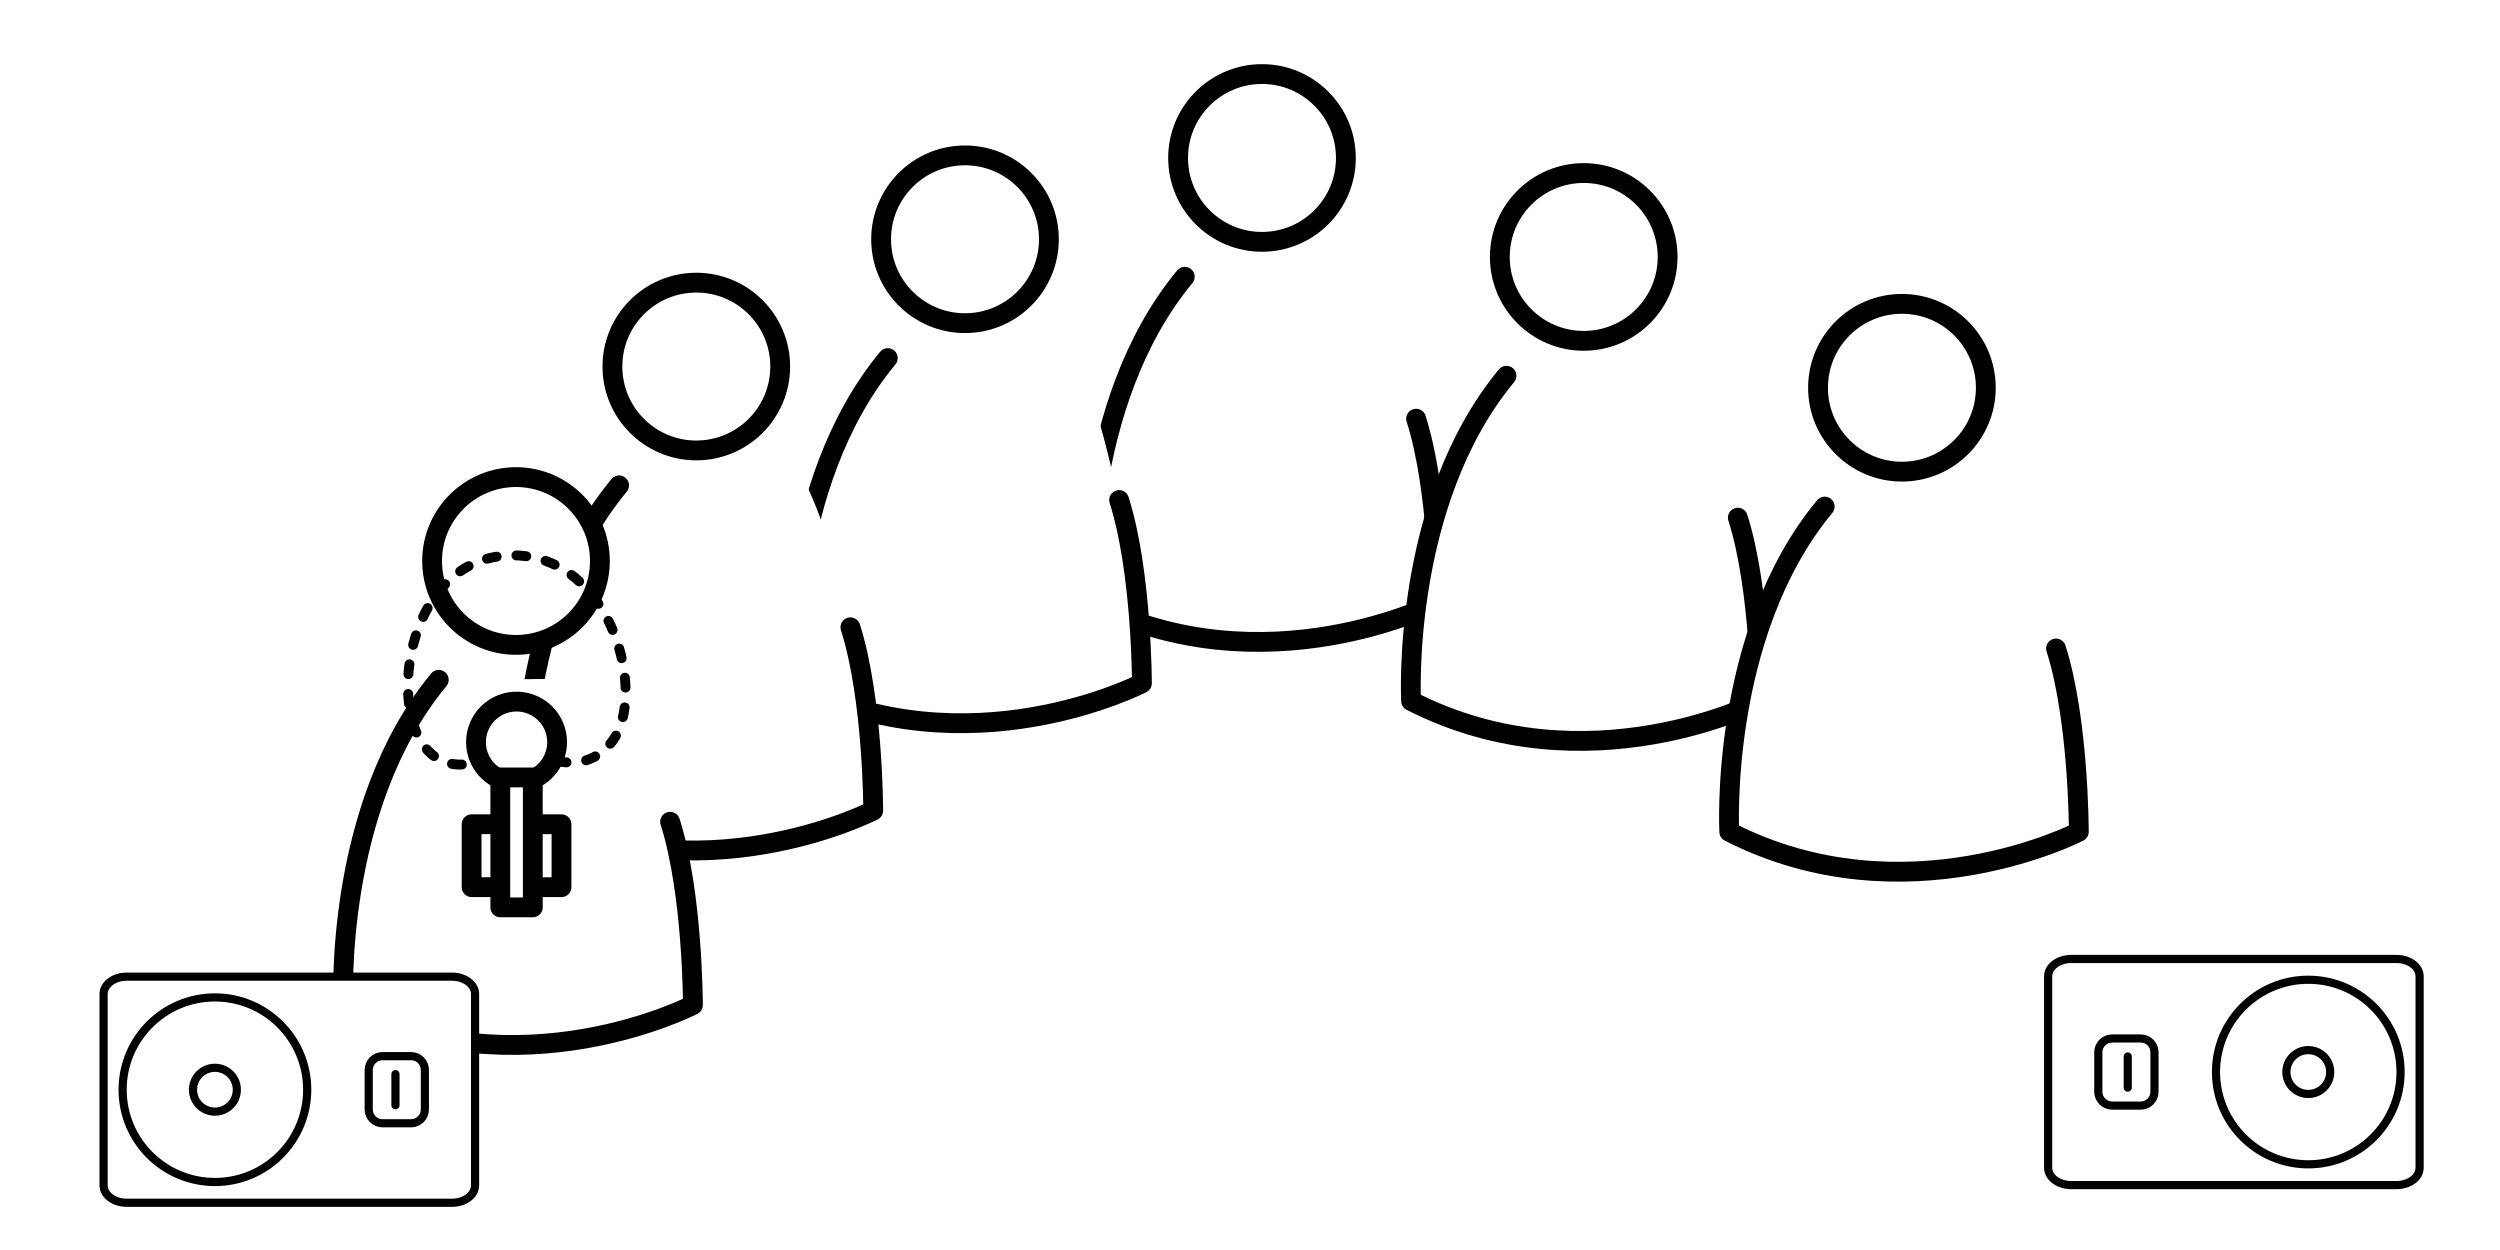
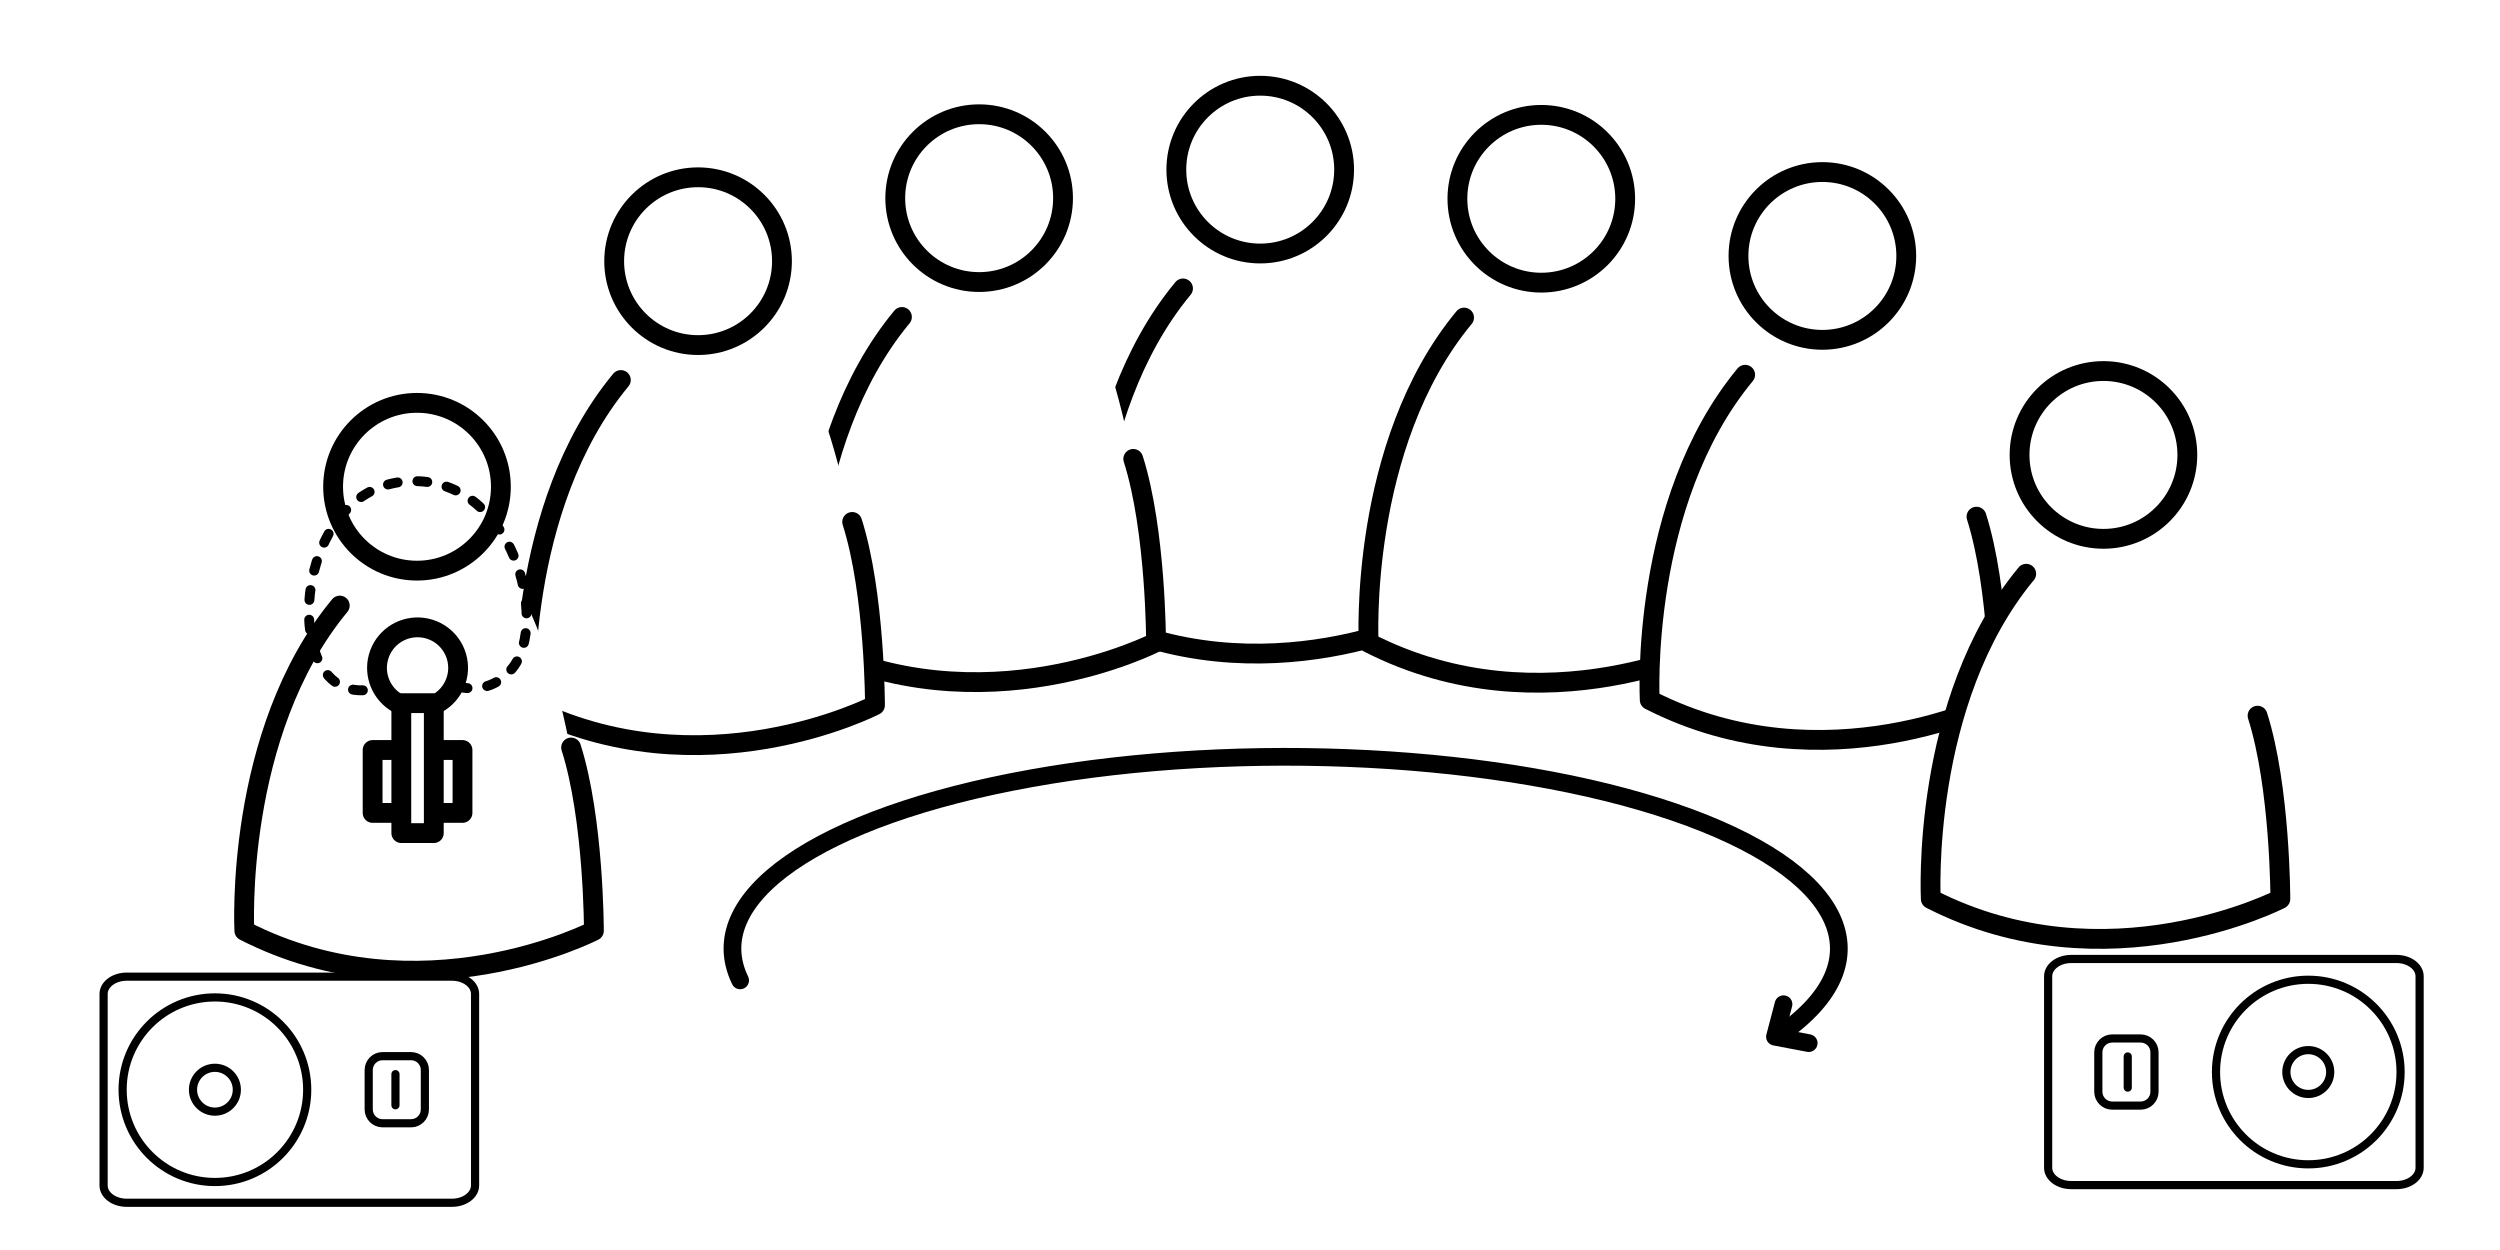
<svg xmlns="http://www.w3.org/2000/svg" width="1000" height="500" viewBox="0 0 1000 500" id="svg2" version="1.1">
  <defs id="defs4">
    <marker orient="auto" refY="0.0" refX="0.0" id="DotS" style="overflow:visible">
      <path id="path4300" d="M -2.5,-1.0 C -2.5,1.76 -4.74,4.0 -7.5,4.0 C -10.26,4.0 -12.5,1.76 -12.5,-1.0 C -12.5,-3.76 -10.26,-6.0 -7.5,-6.0 C -4.74,-6.0 -2.5,-3.76 -2.5,-1.0 z " style="fill-rule:evenodd;stroke:#000000;stroke-width:1pt;stroke-opacity:1;fill:#000000;fill-opacity:1" transform="scale(0.2) translate(7.4, 1)" />
    </marker>
    <marker orient="auto" refY="0.0" refX="0.0" id="DotM" style="overflow:visible">
      <path id="path4297" d="M -2.5,-1.0 C -2.5,1.76 -4.74,4.0 -7.5,4.0 C -10.26,4.0 -12.5,1.76 -12.5,-1.0 C -12.5,-3.76 -10.26,-6.0 -7.5,-6.0 C -4.74,-6.0 -2.5,-3.76 -2.5,-1.0 z " style="fill-rule:evenodd;stroke:#000000;stroke-width:1pt;stroke-opacity:1;fill:#000000;fill-opacity:1" transform="scale(0.4) translate(7.4, 1)" />
    </marker>
    <marker style="overflow:visible" id="marker4672" refX="0" refY="0" orient="auto">
      <path transform="matrix(-0.4,0,0,-0.4,-4,0)" style="fill:#000000;fill-opacity:1;fill-rule:evenodd;stroke:#000000;stroke-width:1pt;stroke-opacity:1" d="M 0,0 5,-5 -12.5,0 5,5 0,0 Z" id="path4674" />
    </marker>
    <marker style="overflow:visible" id="marker4958" refX="0" refY="0" orient="auto">
      <path transform="matrix(-0.4,0,0,-0.4,-4,0)" style="fill:#000000;fill-opacity:1;fill-rule:evenodd;stroke:#000000;stroke-width:1pt;stroke-opacity:1" d="M 0,0 5,-5 -12.5,0 5,5 0,0 Z" id="path4960" />
    </marker>
  </defs>
  <g id="layer1" transform="translate(0,-552.3621)">
-     <rect style="opacity:1;fill:#ffffff;fill-opacity:1;stroke:#8c8c8c;stroke-width:3.543;stroke-linecap:round;stroke-linejoin:round;stroke-miterlimit:4;stroke-dasharray:none;stroke-dashoffset:0;stroke-opacity:1" id="rect4374" width="1207.738" height="601.041" x="-59.397" y="513.547" />
-     <g id="g4344" transform="matrix(1.118562,0,0,1.118562,197.3911,478.107)">
+     <rect style="opacity:1;fill:#ffffff;fill-opacity:1;stroke:#8c8c8c;stroke-width:3.543;stroke-linecap:round;stroke-linejoin:round;stroke-miterlimit:4;stroke-dasharray:none;stroke-dashoffset:0;stroke-opacity:1" id="rect4374" width="1207.738" height="601.041" x="-100.409" y="502.233" />
+     <g id="g4344" transform="matrix(1.118562,0,0,1.118562,196.6839,482.7761)">
      <g style="fill:#ffffff" transform="translate(86.97413,213.5462)" id="g4346">
        <path style="fill:#ffffff;fill-rule:evenodd;stroke:none;stroke-width:7.087;stroke-linecap:round;stroke-linejoin:round;stroke-miterlimit:4;stroke-dasharray:none;stroke-opacity:1" d="m 160.235,-48.19 c -37.857,45.714 -34.126,116.299 -34.126,116.299 62.857,32.143 125,0 125,0 0,0 -4.596,-77.064 -24.062,-116.811" id="path4348" />
        <path id="path4350" d="m 160.235,-48.19 c -37.857,45.714 -34.126,116.299 -34.126,116.299 62.857,32.143 125,0 125,0 0,0 0,-39.941 -8.152,-65.546" style="fill:#ffffff;fill-rule:evenodd;stroke:#000000;stroke-width:7.087;stroke-linecap:round;stroke-linejoin:round;stroke-miterlimit:4;stroke-dasharray:none;stroke-opacity:1" />
      </g>
      <circle style="opacity:1;fill:#ffffff;fill-opacity:1;stroke:#000000;stroke-width:7.087;stroke-linecap:round;stroke-miterlimit:4;stroke-dasharray:none;stroke-dashoffset:0;stroke-opacity:1" id="circle4352" cx="274.822" cy="122.867" r="30" />
    </g>
-     <g transform="matrix(1.118562,0,0,1.118562,78.59713,510.6339)" id="g4334">
+     <g transform="matrix(1.118562,0,0,1.118562,84.25396,494.1903)" id="g4334">
      <g id="g4336" transform="translate(86.97413,213.5462)" style="fill:#ffffff">
        <path id="path4338" d="m 160.235,-48.19 c -37.857,45.714 -34.126,116.299 -34.126,116.299 62.857,32.143 125,0 125,0 0,0 -4.596,-77.064 -24.062,-116.811" style="fill:#ffffff;fill-rule:evenodd;stroke:none;stroke-width:7.087;stroke-linecap:round;stroke-linejoin:round;stroke-miterlimit:4;stroke-dasharray:none;stroke-opacity:1" />
        <path style="fill:#ffffff;fill-rule:evenodd;stroke:#000000;stroke-width:7.087;stroke-linecap:round;stroke-linejoin:round;stroke-miterlimit:4;stroke-dasharray:none;stroke-opacity:1" d="m 160.235,-48.19 c -37.857,45.714 -34.126,116.299 -34.126,116.299 62.857,32.143 125,0 125,0 0,0 0,-39.941 -8.152,-65.546" id="path4340" />
      </g>
      <circle r="30" cy="122.867" cx="274.822" id="circle4342" style="opacity:1;fill:#ffffff;fill-opacity:1;stroke:#000000;stroke-width:7.087;stroke-linecap:round;stroke-miterlimit:4;stroke-dasharray:none;stroke-dashoffset:0;stroke-opacity:1" />
    </g>
-     <g id="g4310" transform="matrix(1.118562,0,0,1.118562,-28.88311,561.5456)">
+     <g id="g4310" transform="matrix(1.118562,0,0,1.118562,-28.17603,519.4035)">
      <g style="fill:#ffffff" transform="translate(86.97413,213.5462)" id="g4312">
        <path style="fill:#ffffff;fill-rule:evenodd;stroke:none;stroke-width:7.087;stroke-linecap:round;stroke-linejoin:round;stroke-miterlimit:4;stroke-dasharray:none;stroke-opacity:1" d="m 160.235,-48.19 c -37.857,45.714 -34.126,116.299 -34.126,116.299 62.857,32.143 125,0 125,0 0,0 -4.596,-77.064 -24.062,-116.811" id="path4314" />
        <path id="path4316" d="m 160.235,-48.19 c -37.857,45.714 -34.126,116.299 -34.126,116.299 62.857,32.143 125,0 125,0 0,0 0,-39.941 -8.152,-65.546" style="fill:#ffffff;fill-rule:evenodd;stroke:#000000;stroke-width:7.087;stroke-linecap:round;stroke-linejoin:round;stroke-miterlimit:4;stroke-dasharray:none;stroke-opacity:1" />
      </g>
      <circle style="opacity:1;fill:#ffffff;fill-opacity:1;stroke:#000000;stroke-width:7.087;stroke-linecap:round;stroke-miterlimit:4;stroke-dasharray:none;stroke-dashoffset:0;stroke-opacity:1" id="circle4318" cx="274.822" cy="122.867" r="30" />
    </g>
    <g id="g4603" transform="matrix(1.118562,0,0,1.118562,-35.49982,-10.82269)">
      <g style="fill:#ffffff" transform="translate(86.97413,213.5462)" id="g4599">
        <path style="fill:#ffffff;fill-rule:evenodd;stroke:none;stroke-width:7.087;stroke-linecap:round;stroke-linejoin:round;stroke-miterlimit:4;stroke-dasharray:none;stroke-opacity:1" d="m 160.235,-48.19 c -37.857,45.714 -34.126,116.299 -34.126,116.299 62.857,32.143 125,0 125,0 0,0 -4.596,-77.064 -24.062,-116.811" id="path4590" />
        <path id="path4592" d="m 160.235,-48.19 c -37.857,45.714 -34.126,116.299 -34.126,116.299 62.857,32.143 125,0 125,0 0,0 0,-39.941 -8.152,-65.546" style="fill:#ffffff;fill-rule:evenodd;stroke:#000000;stroke-width:7.087;stroke-linecap:round;stroke-linejoin:round;stroke-miterlimit:4;stroke-dasharray:none;stroke-opacity:1" />
      </g>
      <circle style="opacity:1;fill:#ffffff;fill-opacity:1;stroke:#000000;stroke-width:7.087;stroke-linecap:round;stroke-miterlimit:4;stroke-dasharray:none;stroke-dashoffset:0;stroke-opacity:1" id="circle4197" cx="274.822" cy="122.867" r="30" />
      <g transform="translate(-200.5133,15)" id="g4241">
        <path id="path4253" d="m 475.277,172.519 c 0,0 -22.297,18.335 -33.84,0 -11.544,-18.335 -2.525,-66.67 32.83,-66.67 35.355,0 48.326,49.978 35.355,66.67 -12.97,16.693 -34.345,0 -34.345,0 z" style="fill:none;fill-rule:evenodd;stroke:#000000;stroke-width:3.543;stroke-linecap:round;stroke-linejoin:miter;stroke-miterlimit:0.9;stroke-dasharray:3.543, 7.087;stroke-dashoffset:0;stroke-opacity:1" />
        <g transform="translate(105,66.78571)" id="g4243">
          <rect style="opacity:1;fill:#ffffff;fill-opacity:1;stroke:#000000;stroke-width:7.087;stroke-linecap:round;stroke-linejoin:round;stroke-miterlimit:4;stroke-dasharray:none;stroke-dashoffset:0;stroke-opacity:1" id="rect4245" width="32.143" height="22.5" x="354.464" y="135.219" />
          <g id="g4247" transform="translate(-1.512097,0)">
            <path d="m 365.029,118.553 a 14.505,14.505 0 0 1 -6.955,-16.583 14.505,14.505 0 0 1 14.523,-10.604 14.505,14.505 0 0 1 13.678,11.674 14.505,14.505 0 0 1 -8.191,16.009" id="path4249" style="opacity:1;fill:#ffffff;fill-opacity:1;stroke:#000000;stroke-width:7.087;stroke-linecap:round;stroke-linejoin:round;stroke-miterlimit:4;stroke-dasharray:none;stroke-dashoffset:0;stroke-opacity:1" />
            <rect y="118.476" x="366.239" height="46.467" width="11.617" id="rect4251" style="opacity:1;fill:#ffffff;fill-opacity:1;stroke:#000000;stroke-width:7.087;stroke-linecap:round;stroke-linejoin:round;stroke-miterlimit:4;stroke-dasharray:none;stroke-dashoffset:0;stroke-opacity:1" />
          </g>
        </g>
      </g>
    </g>
    <g id="g4379" transform="matrix(2.041065,0,0,2.041065,-2275.938,-534.4789)">
      <path d="m 1037.816,325.533 a 11.063,11.063 0 0 1 3.247,7.834 11.063,11.063 0 0 1 -3.254,7.832" style="opacity:1;fill:none;fill-opacity:0.411;stroke:#000000;stroke-width:1.942;stroke-linecap:round;stroke-linejoin:round;stroke-miterlimit:4;stroke-dasharray:none;stroke-dashoffset:0;stroke-opacity:1" id="ellipse4327" />
      <path d="m 1045.238,318.283 a 21.438,21.438 0 0 1 0.172,29.983" id="circle4333" style="opacity:1;fill:none;fill-opacity:0.411;stroke:#000000;stroke-width:1.942;stroke-linecap:round;stroke-linejoin:round;stroke-miterlimit:4;stroke-dasharray:none;stroke-dashoffset:0;stroke-opacity:1" />
      <path d="m 1054.935,308.534 a 35.188,35.188 0 0 1 -0.097,49.752" style="opacity:1;fill:none;fill-opacity:0.411;stroke:#000000;stroke-width:1.942;stroke-linecap:round;stroke-linejoin:round;stroke-miterlimit:4;stroke-dasharray:none;stroke-dashoffset:0;stroke-opacity:1" id="circle4339" />
      <path d="m 1067.368,296.042 a 52.813,52.813 0 0 1 0.012,74.629" id="circle4345" style="opacity:1;fill:none;fill-opacity:0.411;stroke:#000000;stroke-width:1.942;stroke-linecap:round;stroke-linejoin:round;stroke-miterlimit:4;stroke-dasharray:none;stroke-dashoffset:0;stroke-opacity:1" />
    </g>
    <g id="g5183" transform="matrix(0.8660254,0.5,-0.5,0.8660254,223.9082,-417.286)">
      <path id="path4231" d="m 196.1,720.298 c 0,0 -44.654,36.721 -67.773,0 -23.119,-36.721 -5.058,-133.523 65.75,-133.523 70.808,0 96.784,100.092 70.808,133.523 -25.976,33.431 -68.785,0 -68.785,0 z" style="fill:none;fill-rule:evenodd;stroke:#000000;stroke-width:7.087;stroke-linecap:round;stroke-linejoin:miter;stroke-miterlimit:0.9;stroke-dasharray:7.087, 14.173;stroke-dashoffset:0;stroke-opacity:1" />
      <path d="m 182.561,745.971 a 29.049,29.049 0 0 1 -13.928,-33.212 29.049,29.049 0 0 1 29.086,-21.238 29.049,29.049 0 0 1 27.393,23.38 29.049,29.049 0 0 1 -16.404,32.061" id="path4201" style="opacity:1;fill:#ffffff;fill-opacity:1;stroke:#000000;stroke-width:10.63;stroke-linecap:round;stroke-linejoin:round;stroke-miterlimit:4;stroke-dasharray:none;stroke-dashoffset:0;stroke-opacity:1" />
      <rect y="745.818" x="184.985" height="93.062" width="23.265" id="rect4203" style="opacity:1;fill:#ffffff;fill-opacity:1;stroke:#000000;stroke-width:10.63;stroke-linecap:round;stroke-linejoin:round;stroke-miterlimit:4;stroke-dasharray:none;stroke-dashoffset:0;stroke-opacity:1" />
      <path id="path4227" d="m 196.576,838.462 0,56.215" style="fill:none;fill-rule:evenodd;stroke:#000000;stroke-width:7.087;stroke-linecap:butt;stroke-linejoin:miter;stroke-miterlimit:4;stroke-dasharray:none;stroke-opacity:1;marker-end:url(#DotS)" />
    </g>
    <g id="g4703" transform="matrix(3.035098,0,0,3.035098,1306.319,-1536.586)">
      <rect transform="matrix(0,-1,1,0,0,0)" rx="2.281" ry="3.041" y="-160.477" x="-844.448" height="48.956" width="29.799" id="rect5423" style="opacity:1;fill:#ffffff;fill-opacity:1;stroke:#000000;stroke-width:1.077;stroke-linecap:round;stroke-linejoin:round;stroke-miterlimit:4;stroke-dasharray:none;stroke-dashoffset:0;stroke-opacity:1" />
      <circle transform="matrix(0,-1,1,0,0,0)" r="12.163" cy="-126.192" cx="-829.549" id="path5425" style="opacity:1;fill:#ffffff;fill-opacity:1;stroke:#000000;stroke-width:1.077;stroke-linecap:round;stroke-linejoin:round;stroke-miterlimit:4;stroke-dasharray:none;stroke-dashoffset:0;stroke-opacity:1" />
      <circle transform="matrix(0,-1,1,0,0,0)" r="2.889" cy="-126.192" cx="-829.549" id="path5427" style="opacity:1;fill:#ffffff;fill-opacity:1;stroke:#000000;stroke-width:1.077;stroke-linecap:round;stroke-linejoin:round;stroke-miterlimit:4;stroke-dasharray:none;stroke-dashoffset:0;stroke-opacity:1" />
      <rect transform="matrix(0,-1,1,0,0,0)" ry="1.824" y="-153.863" x="-833.972" height="7.402" width="8.846" id="rect5429" style="opacity:1;fill:#ffffff;fill-opacity:1;stroke:#000000;stroke-width:1.077;stroke-linecap:round;stroke-linejoin:round;stroke-miterlimit:4;stroke-dasharray:none;stroke-dashoffset:0;stroke-opacity:1" />
      <path id="path5431" d="m -149.986,831.601 0,-4.105" style="fill:none;fill-rule:evenodd;stroke:#000000;stroke-width:1.077;stroke-linecap:round;stroke-linejoin:miter;stroke-miterlimit:4;stroke-dasharray:none;stroke-opacity:1" />
    </g>
-     <g transform="matrix(1.118562,0,0,1.118562,-101.008,639.3274)" id="g5220">
+     <g transform="matrix(1.118562,0,0,1.118562,-140.606,609.6289)" id="g5220">
      <g id="g5222" transform="translate(86.97413,213.5462)" style="fill:#ffffff">
        <path id="path5224" d="m 160.235,-48.19 c -37.857,45.714 -34.126,116.299 -34.126,116.299 62.857,32.143 125,0 125,0 0,0 -4.596,-77.064 -24.062,-116.811" style="fill:#ffffff;fill-rule:evenodd;stroke:none;stroke-width:7.087;stroke-linecap:round;stroke-linejoin:round;stroke-miterlimit:4;stroke-dasharray:none;stroke-opacity:1" />
        <path style="fill:#ffffff;fill-rule:evenodd;stroke:#000000;stroke-width:7.087;stroke-linecap:round;stroke-linejoin:round;stroke-miterlimit:4;stroke-dasharray:none;stroke-opacity:1" d="m 160.235,-48.19 c -37.857,45.714 -34.126,116.299 -34.126,116.299 62.857,32.143 125,0 125,0 0,0 0,-39.941 -8.152,-65.546" id="path5226" />
      </g>
      <circle r="30" cy="122.867" cx="274.822" id="circle5228" style="opacity:1;fill:#ffffff;fill-opacity:1;stroke:#000000;stroke-width:7.087;stroke-linecap:round;stroke-miterlimit:4;stroke-dasharray:none;stroke-dashoffset:0;stroke-opacity:1" />
      <g id="g5230" transform="translate(-200.5133,15)">
        <path style="fill:none;fill-rule:evenodd;stroke:#000000;stroke-width:3.543;stroke-linecap:round;stroke-linejoin:miter;stroke-miterlimit:0.9;stroke-dasharray:3.543, 7.087;stroke-dashoffset:0;stroke-opacity:1" d="m 475.277,172.519 c 0,0 -22.297,18.335 -33.84,0 -11.544,-18.335 -2.525,-66.67 32.83,-66.67 35.355,0 48.326,49.978 35.355,66.67 -12.97,16.693 -34.345,0 -34.345,0 z" id="path5232" />
        <g id="g5234" transform="translate(105,66.78571)">
          <rect y="135.219" x="354.464" height="22.5" width="32.143" id="rect5236" style="opacity:1;fill:#ffffff;fill-opacity:1;stroke:#000000;stroke-width:7.087;stroke-linecap:round;stroke-linejoin:round;stroke-miterlimit:4;stroke-dasharray:none;stroke-dashoffset:0;stroke-opacity:1" />
          <g transform="translate(-1.512097,0)" id="g5238">
            <path style="opacity:1;fill:#ffffff;fill-opacity:1;stroke:#000000;stroke-width:7.087;stroke-linecap:round;stroke-linejoin:round;stroke-miterlimit:4;stroke-dasharray:none;stroke-dashoffset:0;stroke-opacity:1" id="path5240" d="m 365.029,118.553 a 14.505,14.505 0 0 1 -6.955,-16.583 14.505,14.505 0 0 1 14.523,-10.604 14.505,14.505 0 0 1 13.678,11.674 14.505,14.505 0 0 1 -8.191,16.009" />
            <rect style="opacity:1;fill:#ffffff;fill-opacity:1;stroke:#000000;stroke-width:7.087;stroke-linecap:round;stroke-linejoin:round;stroke-miterlimit:4;stroke-dasharray:none;stroke-dashoffset:0;stroke-opacity:1" id="rect5242" width="11.617" height="46.467" x="366.239" y="118.476" />
          </g>
        </g>
      </g>
    </g>
    <g transform="matrix(-3.035098,0,0,3.035098,-297.0391,-1529.515)" id="g4977">
      <rect style="opacity:1;fill:#ffffff;fill-opacity:1;stroke:#000000;stroke-width:1.077;stroke-linecap:round;stroke-linejoin:round;stroke-miterlimit:4;stroke-dasharray:none;stroke-dashoffset:0;stroke-opacity:1" id="rect4979" width="29.799" height="48.956" x="-844.448" y="-160.477" ry="3.041" rx="2.281" transform="matrix(0,-1,1,0,0,0)" />
      <circle style="opacity:1;fill:#ffffff;fill-opacity:1;stroke:#000000;stroke-width:1.077;stroke-linecap:round;stroke-linejoin:round;stroke-miterlimit:4;stroke-dasharray:none;stroke-dashoffset:0;stroke-opacity:1" id="circle4981" cx="-829.549" cy="-126.192" r="12.163" transform="matrix(0,-1,1,0,0,0)" />
      <circle style="opacity:1;fill:#ffffff;fill-opacity:1;stroke:#000000;stroke-width:1.077;stroke-linecap:round;stroke-linejoin:round;stroke-miterlimit:4;stroke-dasharray:none;stroke-dashoffset:0;stroke-opacity:1" id="circle4983" cx="-829.549" cy="-126.192" r="2.889" transform="matrix(0,-1,1,0,0,0)" />
      <rect style="opacity:1;fill:#ffffff;fill-opacity:1;stroke:#000000;stroke-width:1.077;stroke-linecap:round;stroke-linejoin:round;stroke-miterlimit:4;stroke-dasharray:none;stroke-dashoffset:0;stroke-opacity:1" id="rect4985" width="8.846" height="7.402" x="-833.972" y="-153.863" ry="1.824" transform="matrix(0,-1,1,0,0,0)" />
      <path style="fill:none;fill-rule:evenodd;stroke:#000000;stroke-width:1.077;stroke-linecap:round;stroke-linejoin:miter;stroke-miterlimit:4;stroke-dasharray:none;stroke-opacity:1" d="m -149.986,831.601 0,-4.105" id="path4987" />
    </g>
-     <g transform="matrix(1.118562,0,0,1.118562,326.0845,517.705)" id="g4354">
+     <g transform="matrix(1.118562,0,0,1.118562,309.1139,494.4329)" id="g4354">
      <g id="g4356" transform="translate(86.97413,213.5462)" style="fill:#ffffff">
        <path id="path4358" d="m 160.235,-48.19 c -37.857,45.714 -34.126,116.299 -34.126,116.299 62.857,32.143 125,0 125,0 0,0 -4.596,-77.064 -24.062,-116.811" style="fill:#ffffff;fill-rule:evenodd;stroke:none;stroke-width:7.087;stroke-linecap:round;stroke-linejoin:round;stroke-miterlimit:4;stroke-dasharray:none;stroke-opacity:1" />
        <path style="fill:#ffffff;fill-rule:evenodd;stroke:#000000;stroke-width:7.087;stroke-linecap:round;stroke-linejoin:round;stroke-miterlimit:4;stroke-dasharray:none;stroke-opacity:1" d="m 160.235,-48.19 c -37.857,45.714 -34.126,116.299 -34.126,116.299 62.857,32.143 125,0 125,0 0,0 0,-39.941 -8.152,-65.546" id="path4360" />
      </g>
      <circle r="30" cy="122.867" cx="274.822" id="circle4362" style="opacity:1;fill:#ffffff;fill-opacity:1;stroke:#000000;stroke-width:7.087;stroke-linecap:round;stroke-miterlimit:4;stroke-dasharray:none;stroke-dashoffset:0;stroke-opacity:1" />
    </g>
-     <g id="g4364" transform="matrix(1.118562,0,0,1.118562,453.3637,570.0309)">
+     <g id="g4364" transform="matrix(1.118562,0,0,1.118562,421.5438,517.303)">
      <g style="fill:#ffffff" transform="translate(86.97413,213.5462)" id="g4366">
        <path style="fill:#ffffff;fill-rule:evenodd;stroke:none;stroke-width:7.087;stroke-linecap:round;stroke-linejoin:round;stroke-miterlimit:4;stroke-dasharray:none;stroke-opacity:1" d="m 160.235,-48.19 c -37.857,45.714 -34.126,116.299 -34.126,116.299 62.857,32.143 125,0 125,0 0,0 -4.596,-77.064 -24.062,-116.811" id="path4368" />
        <path id="path4370" d="m 160.235,-48.19 c -37.857,45.714 -34.126,116.299 -34.126,116.299 62.857,32.143 125,0 125,0 0,0 0,-39.941 -8.152,-65.546" style="fill:#ffffff;fill-rule:evenodd;stroke:#000000;stroke-width:7.087;stroke-linecap:round;stroke-linejoin:round;stroke-miterlimit:4;stroke-dasharray:none;stroke-opacity:1" />
      </g>
      <circle style="opacity:1;fill:#ffffff;fill-opacity:1;stroke:#000000;stroke-width:7.087;stroke-linecap:round;stroke-miterlimit:4;stroke-dasharray:none;stroke-dashoffset:0;stroke-opacity:1" id="circle4372" cx="274.822" cy="122.867" r="30" />
    </g>
+     <g transform="matrix(1.118562,0,0,1.118562,533.9739,596.901)" id="g4239">
+       <g id="g4242" transform="translate(86.97413,213.5462)" style="fill:#ffffff">
+         <path id="path4244" d="m 160.235,-48.19 c -37.857,45.714 -34.126,116.299 -34.126,116.299 62.857,32.143 125,0 125,0 0,0 -4.596,-77.064 -24.062,-116.811" style="fill:#ffffff;fill-rule:evenodd;stroke:none;stroke-width:7.087;stroke-linecap:round;stroke-linejoin:round;stroke-miterlimit:4;stroke-dasharray:none;stroke-opacity:1" />
+         <path style="fill:#ffffff;fill-rule:evenodd;stroke:#000000;stroke-width:7.087;stroke-linecap:round;stroke-linejoin:round;stroke-miterlimit:4;stroke-dasharray:none;stroke-opacity:1" d="m 160.235,-48.19 c -37.857,45.714 -34.126,116.299 -34.126,116.299 62.857,32.143 125,0 125,0 0,0 0,-39.941 -8.152,-65.546" id="path4246" />
+       </g>
+       <circle r="30" cy="122.867" cx="274.822" id="circle4248" style="opacity:1;fill:#ffffff;fill-opacity:1;stroke:#000000;stroke-width:7.087;stroke-linecap:round;stroke-miterlimit:4;stroke-dasharray:none;stroke-dashoffset:0;stroke-opacity:1" />
+     </g>
+     <g id="g4256" transform="matrix(0.6953847,0,0,0.6953847,219.2367,26.91662)">
+       <path d="m 110.472,1319.556 a 318.198,110.309 0 0 1 167.115,-116.183 318.198,110.309 0 0 1 370.287,19.411 318.198,110.309 0 0 1 60.551,128.117" id="path4237" style="opacity:1;fill:none;fill-opacity:1;stroke:#000000;stroke-width:10.191;stroke-linecap:round;stroke-linejoin:round;stroke-miterlimit:4;stroke-dasharray:none;stroke-dashoffset:0;stroke-opacity:1" />
+       <path id="path4254" d="m 725.128,1355.648 -19.407,-3.682 4.919,-18.705" style="fill:none;fill-rule:evenodd;stroke:#000000;stroke-width:10.191;stroke-linecap:round;stroke-linejoin:round;stroke-miterlimit:4;stroke-dasharray:none;stroke-opacity:1" />
+     </g>
  </g>
</svg>
